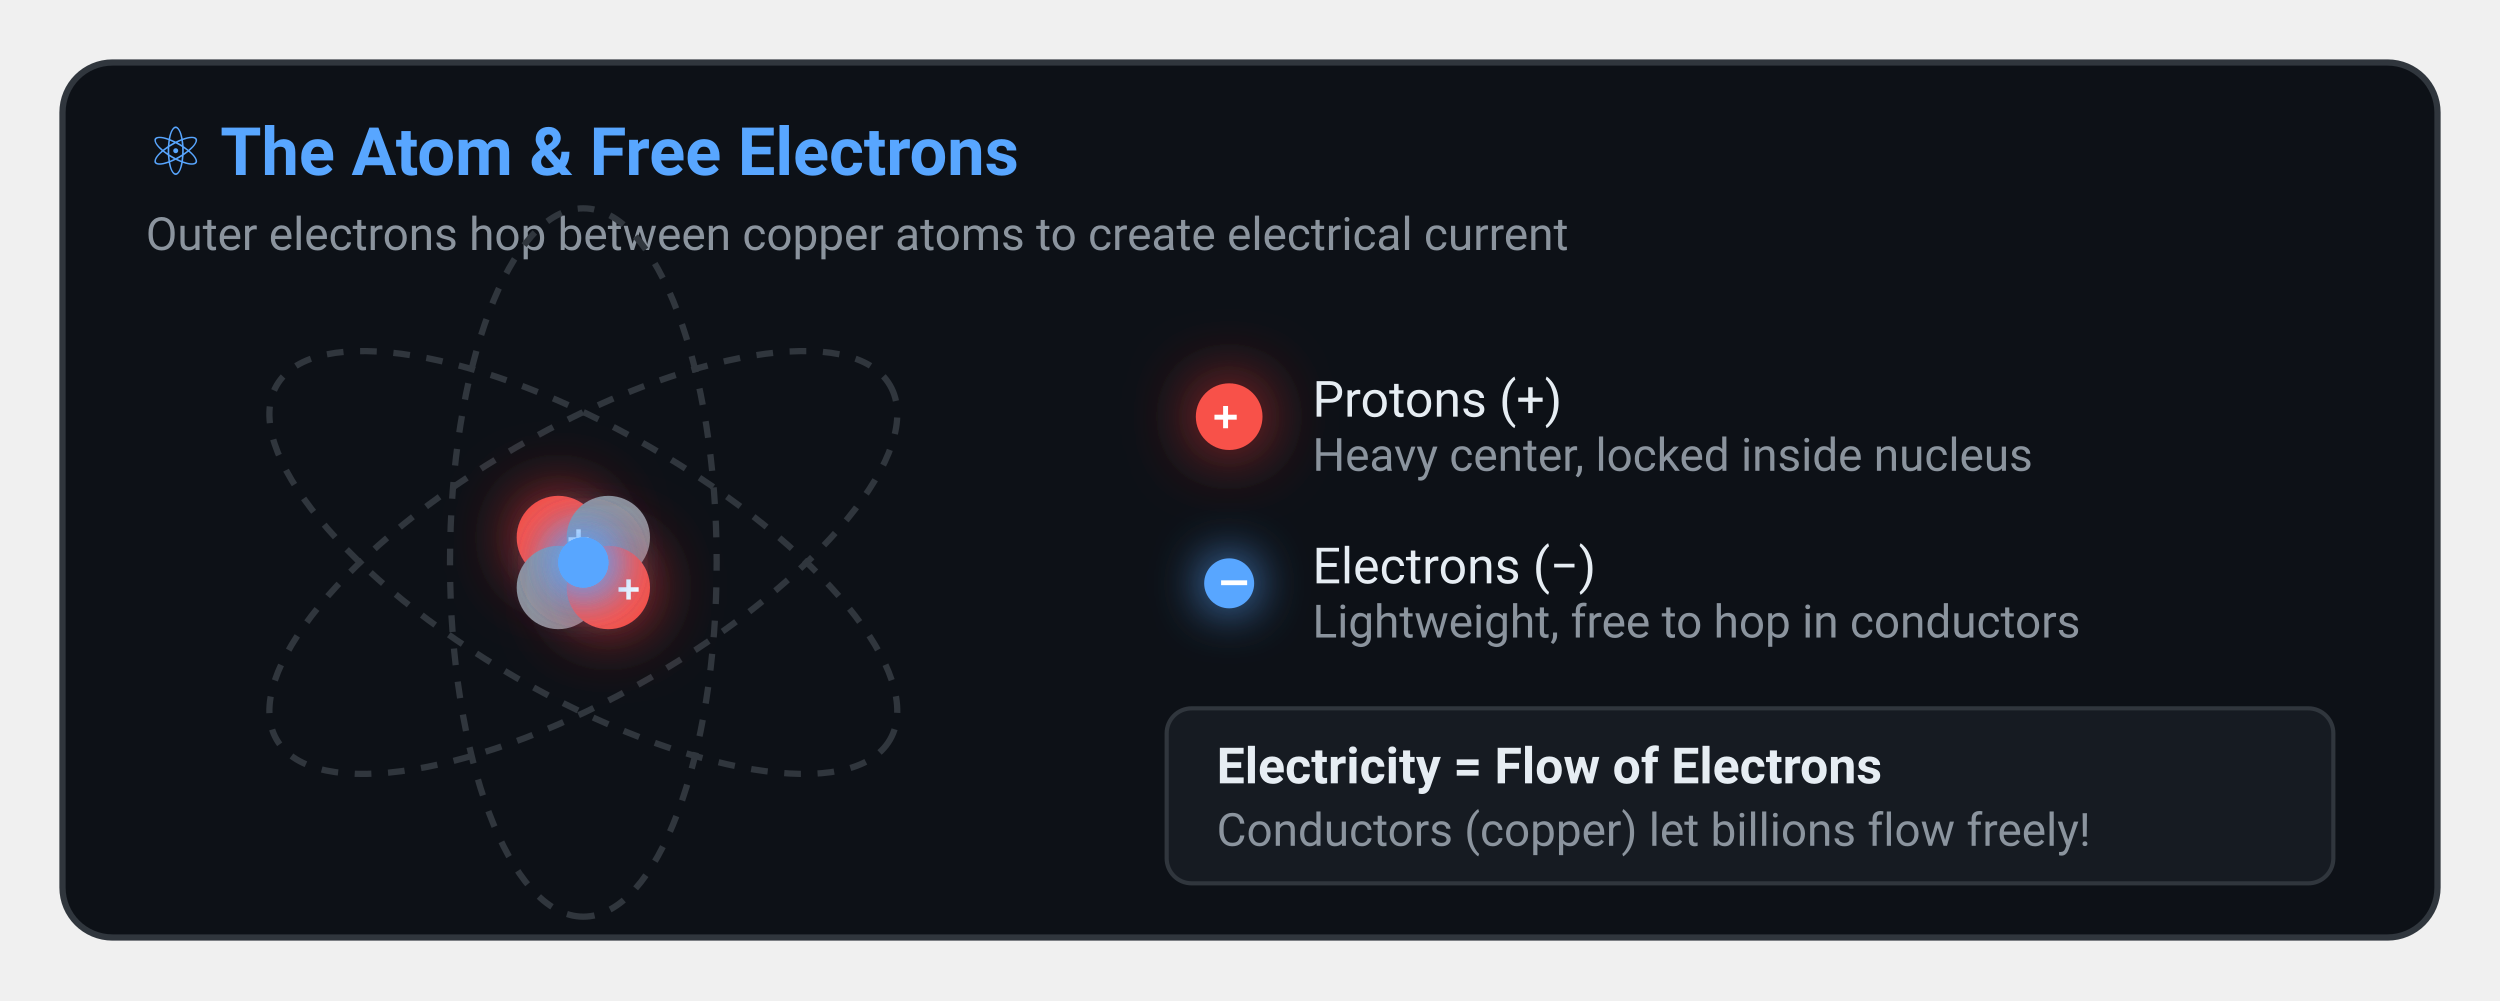
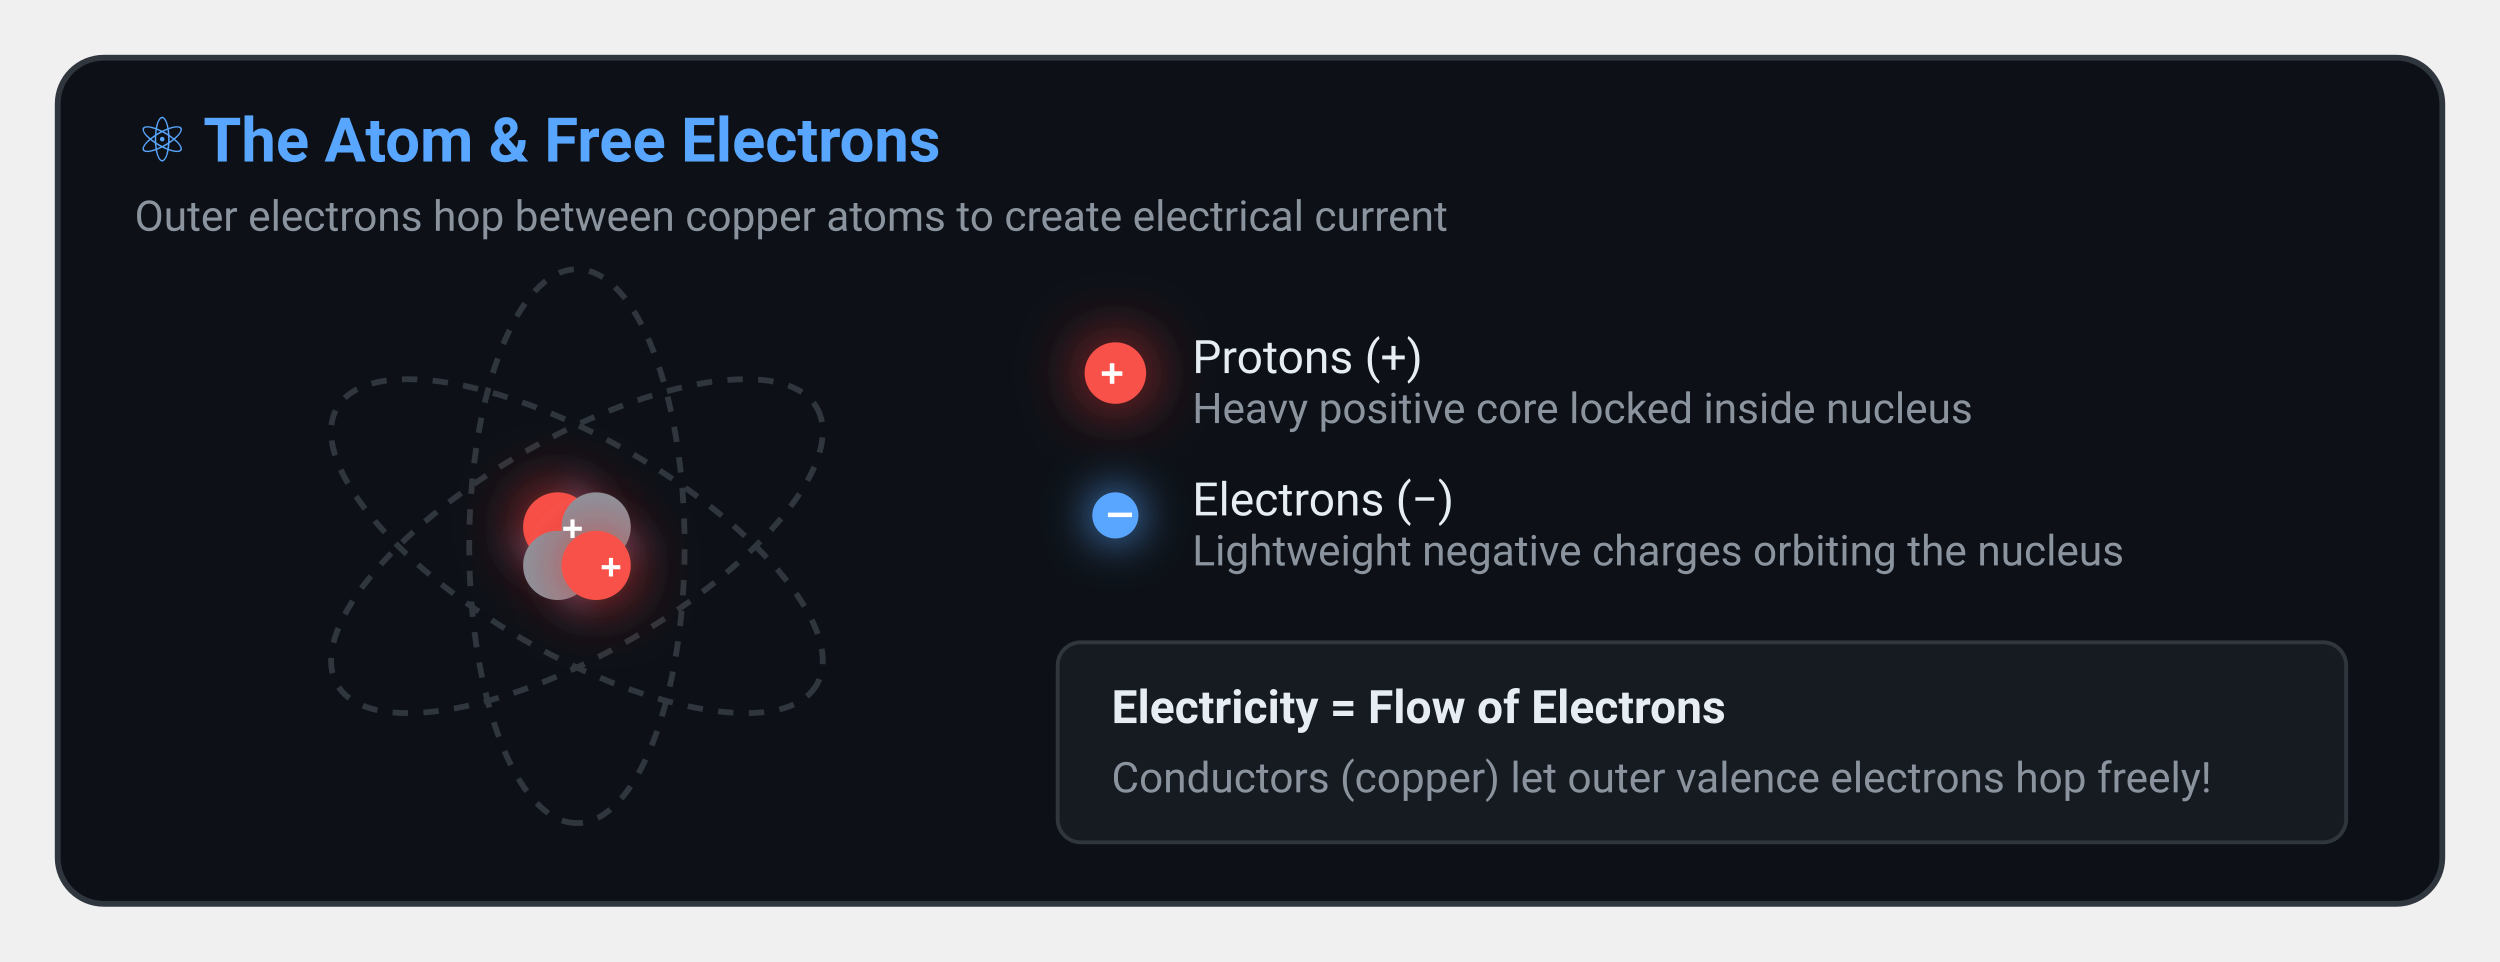
- <svg xmlns="http://www.w3.org/2000/svg" viewBox="0 0 600 240" width="100%" height="100%">
+ <svg xmlns="http://www.w3.org/2000/svg" viewBox="0 0 650 250" width="100%" height="100%">
  <defs>
    <style>
      .bg { fill: #0d1117; stroke: #30363d; stroke-width: 1.5; rx: 12px; }
      .header { font-family: -apple-system, BlinkMacSystemFont, "Segoe UI", Roboto, sans-serif; font-size: 16px; font-weight: 700; fill: #58a6ff; }
      .label { font-family: -apple-system, BlinkMacSystemFont, "Segoe UI", Roboto, sans-serif; font-size: 12px; fill: #e6edf3; }
      .sub { font-family: -apple-system, BlinkMacSystemFont, "Segoe UI", Roboto, sans-serif; font-size: 11px; fill: #8b949e; }
      .orbit { fill: none; stroke: #30363d; stroke-width: 1.5; stroke-dasharray: 4 4; }
      .electron { fill: #58a6ff; filter: drop-shadow(0 0 6px #58a6ff); }
      .nucleus { fill: #f85149; filter: drop-shadow(0 0 8px #da3633); }
      .neutron { fill: #8b949e; }
    </style>
  </defs>
-   <rect x="15" y="15" width="570" height="210" class="bg" />
+   <rect x="15" y="15" width="620" height="220" class="bg" />
  <text x="35" y="42" class="header">⚛️ The Atom &amp; Free Electrons</text>
  <text x="35" y="60" class="sub">Outer electrons hop between copper atoms to create electrical current</text>
-   <g transform="translate(140, 135)">
-     <ellipse cx="0" cy="0" rx="85" ry="32" class="orbit" transform="rotate(-30)" />
-     <ellipse cx="0" cy="0" rx="85" ry="32" class="orbit" transform="rotate(30)" />
-     <ellipse cx="0" cy="0" rx="85" ry="32" class="orbit" transform="rotate(90)" />
-     <circle cx="-6" cy="-6" r="10" class="nucleus" />
-     <circle cx="6" cy="-6" r="10" class="neutron" />
-     <circle cx="-6" cy="6" r="10" class="neutron" />
-     <circle cx="6" cy="6" r="10" class="nucleus" />
-     <text x="-4" y="-2" font-family="sans-serif" font-size="10" fill="#ffffff" font-weight="bold">+</text>
-     <text x="8" y="10" font-family="sans-serif" font-size="10" fill="#ffffff" font-weight="bold">+</text>
-     <g>
-       <circle cx="0" cy="0" r="6" class="electron">
-         <animateMotion path="M -73 -42 A 85 32 0 1 1 73 42 A 85 32 0 1 1 -73 -42" dur="3s" repeatCount="indefinite" />
+   <g transform="translate(150, 142)">
+     <g transform="rotate(-30)">
+       <ellipse cx="0" cy="0" rx="72" ry="28" class="orbit" />
+       <circle cx="0" cy="0" r="5.5" class="electron">
+         <animateMotion path="M -72,0 A 72,28 0 0,1 72,0 A 72,28 0 0,1 -72,0" dur="3s" repeatCount="indefinite" />
+       </circle>
+     </g>
+     <g transform="rotate(30)">
+       <ellipse cx="0" cy="0" rx="72" ry="28" class="orbit" />
+       <circle cx="0" cy="0" r="5.5" class="electron">
+         <animateMotion path="M 72,0 A 72,28 0 0,1 -72,0 A 72,28 0 0,1 72,0" dur="2.4s" repeatCount="indefinite" />
+       </circle>
+     </g>
+     <g transform="rotate(90)">
+       <ellipse cx="0" cy="0" rx="72" ry="28" class="orbit" />
+       <circle cx="0" cy="0" r="5.5" class="electron">
+         <animateMotion path="M -72,0 A 72,28 0 0,1 72,0 A 72,28 0 0,1 -72,0" dur="3.6s" repeatCount="indefinite" />
      </circle>
    </g>
    <g>
-       <circle cx="0" cy="0" r="6" class="electron">
-         <animateMotion path="M -73 42 A 85 32 0 1 1 73 -42 A 85 32 0 1 1 -73 42" dur="2.4s" repeatCount="indefinite" />
-       </circle>
-     </g>
-     <g>
-       <circle cx="0" cy="0" r="6" class="electron">
-         <animateMotion path="M 0 -85 A 32 85 0 1 1 0 85 A 32 85 0 1 1 0 -85" dur="3.6s" repeatCount="indefinite" />
-       </circle>
+       <circle cx="-5" cy="-5" r="9" class="nucleus" />
+       <circle cx="5" cy="-5" r="9" class="neutron" />
+       <circle cx="-5" cy="5" r="9" class="neutron" />
+       <circle cx="5" cy="5" r="9" class="nucleus" />
+       <text x="-4" y="-1" font-family="sans-serif" font-size="10" fill="#ffffff" font-weight="bold">+</text>
+       <text x="6" y="9" font-family="sans-serif" font-size="10" fill="#ffffff" font-weight="bold">+</text>
    </g>
  </g>
-   <g transform="translate(280, 85)">
+   <g transform="translate(275, 82)">
    <circle cx="15" cy="15" r="8" class="nucleus" />
    <text x="11" y="19" font-family="sans-serif" font-size="11" fill="#fff" font-weight="bold">+</text>
    <text x="35" y="15" class="label">Protons (+)</text>
-     <text x="35" y="28" class="sub">Heavy center, locked inside nucleus</text>
-     <circle cx="15" cy="55" r="6" class="electron" />
-     <text x="12" y="58" font-family="sans-serif" font-size="10" fill="#fff" font-weight="bold">−</text>
-     <text x="35" y="55" class="label" fill="#58a6ff">Electrons (−)</text>
-     <text x="35" y="68" class="sub">Lightweight, free to hop in conductors</text>
-     <rect x="0" y="85" width="280" height="42" rx="6" fill="#161b22" stroke="#30363d" />
-     <text x="12" y="103" class="label" fill="#3fb950" font-weight="bold">Electricity = Flow of Electrons</text>
-     <text x="12" y="118" class="sub">Conductors (copper) let billions flow freely!</text>
+     <text x="35" y="28" class="sub">Heavy positive core locked inside nucleus</text>
+     <circle cx="15" cy="52" r="6" class="electron" />
+     <text x="12" y="55" font-family="sans-serif" font-size="10" fill="#fff" font-weight="bold">−</text>
+     <text x="35" y="52" class="label" fill="#58a6ff">Electrons (−)</text>
+     <text x="35" y="65" class="sub">Lightweight negative charges orbiting the nucleus</text>
+     <rect x="0" y="85" width="335" height="52" rx="6" fill="#161b22" stroke="#30363d" />
+     <text x="14" y="106" class="label" fill="#3fb950" font-weight="bold">Electricity = Flow of Electrons</text>
+     <text x="14" y="124" class="sub">Conductors (copper) let outer valence electrons hop freely!</text>
  </g>
</svg>
